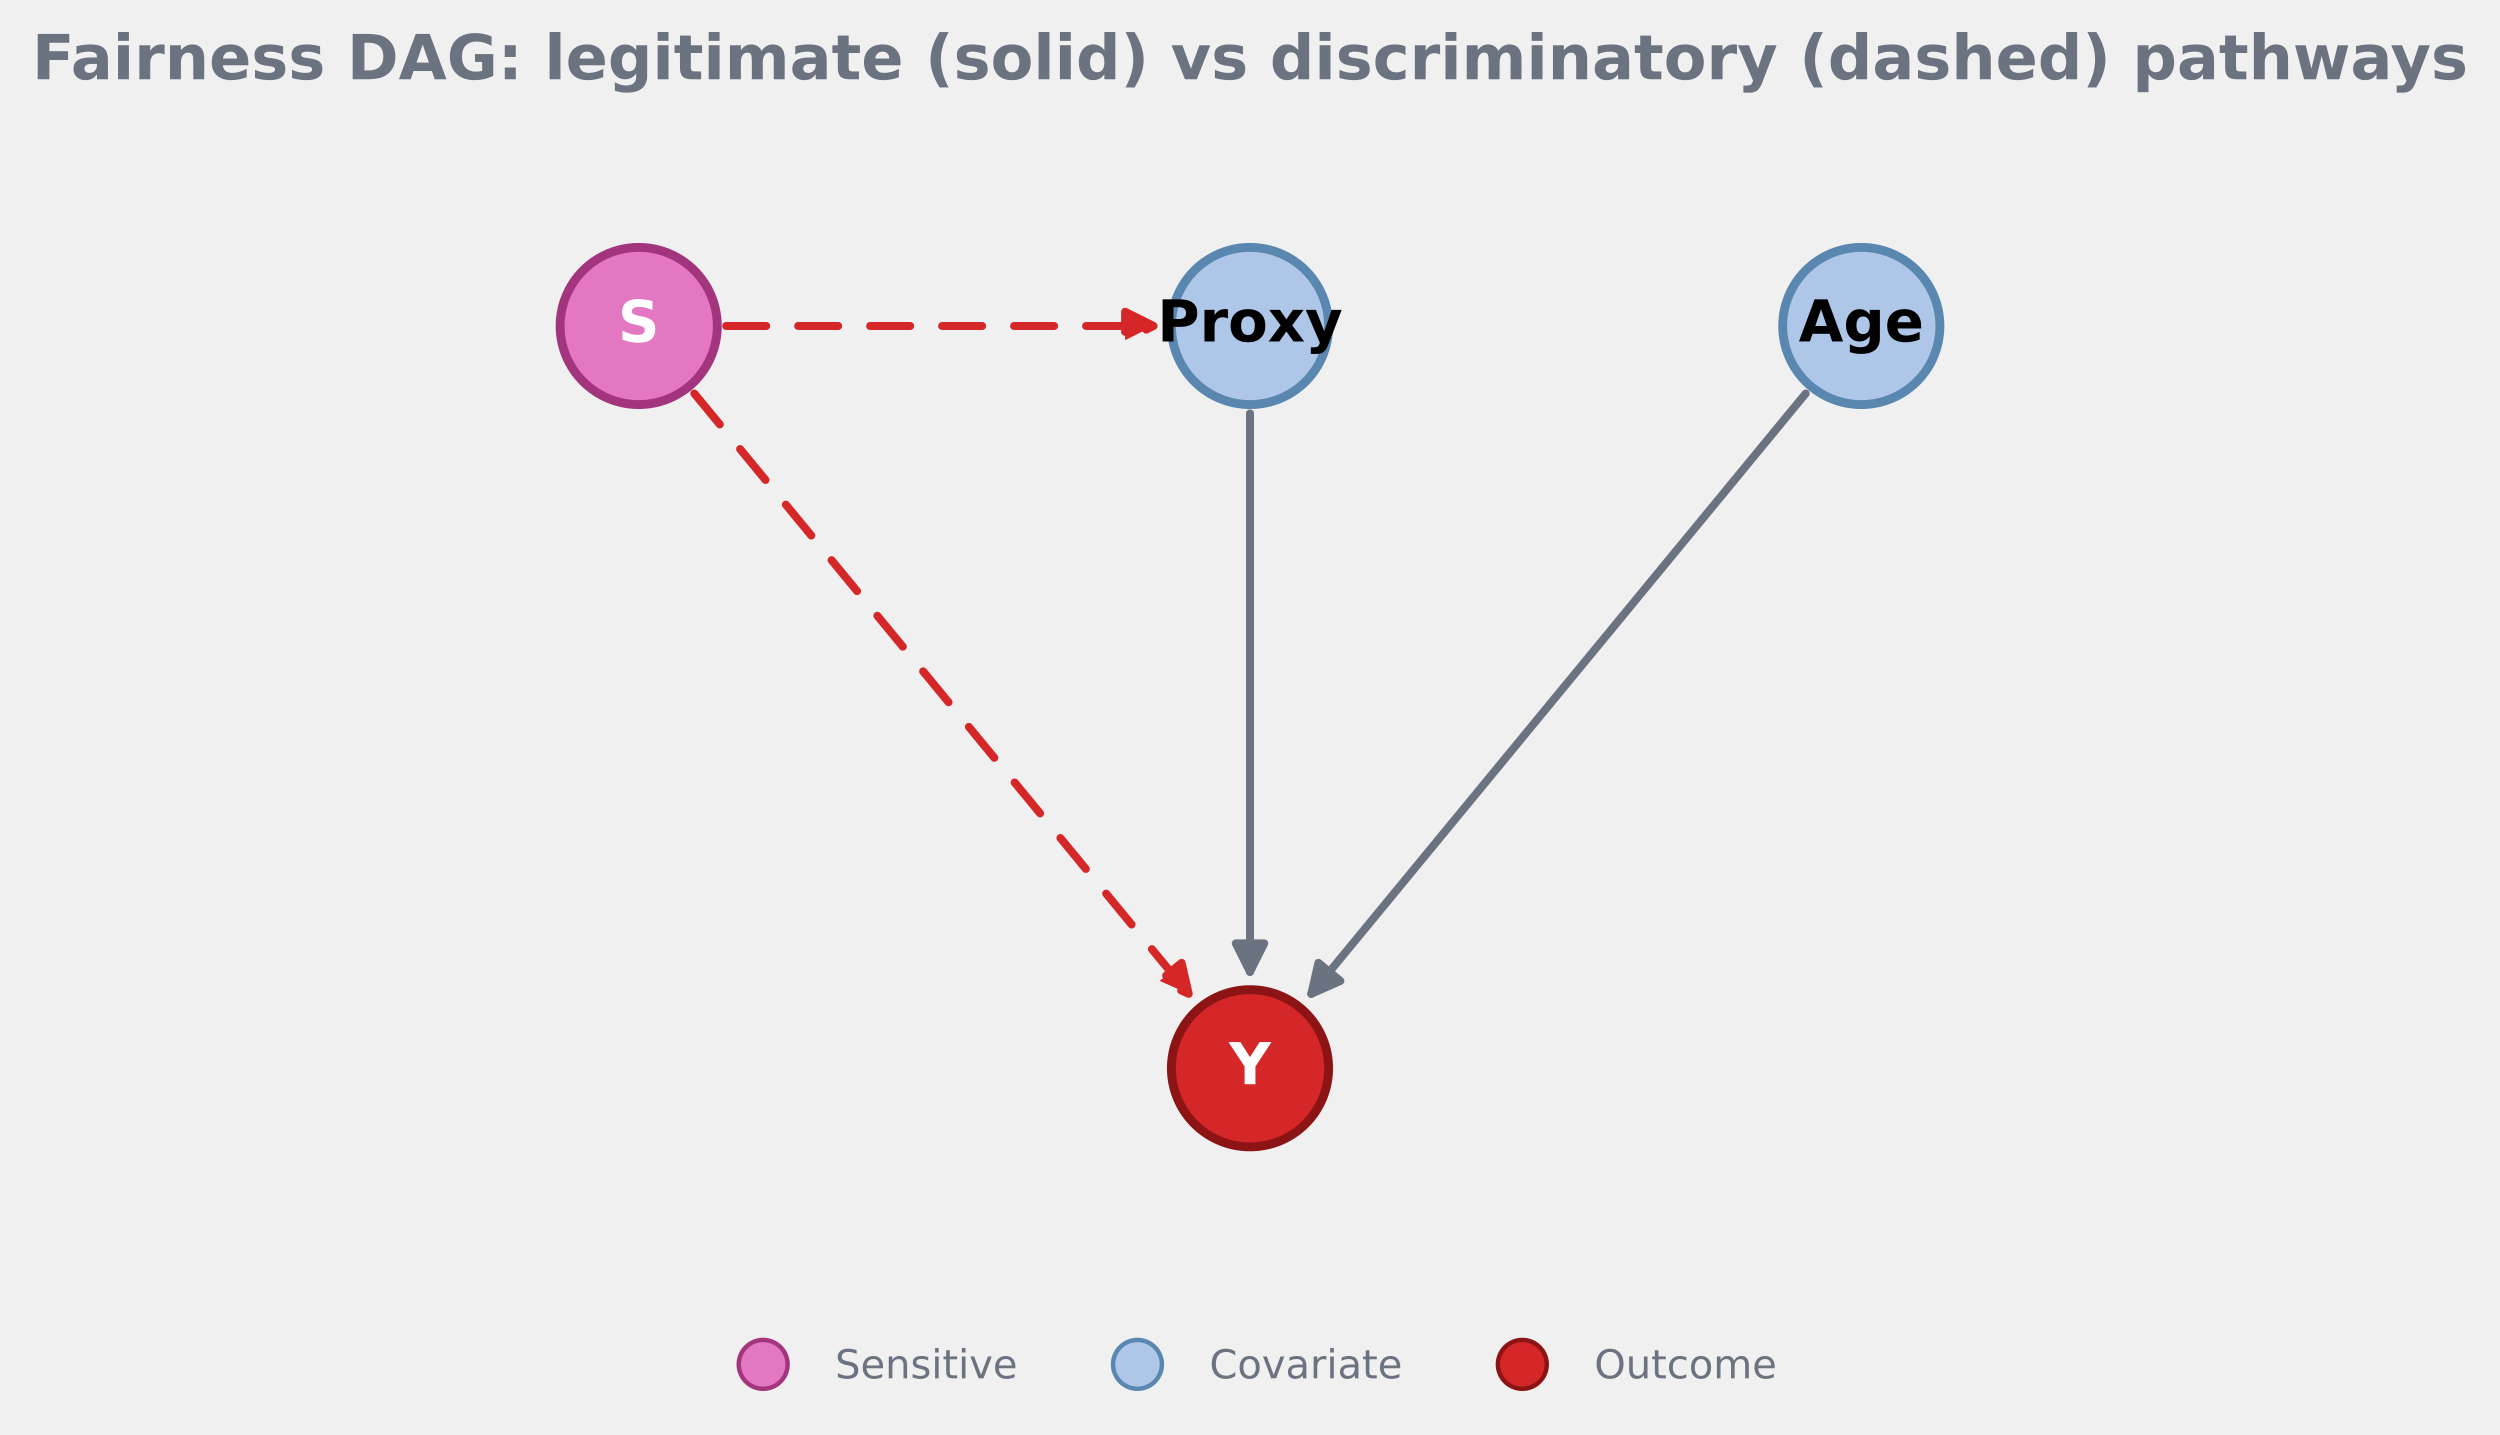
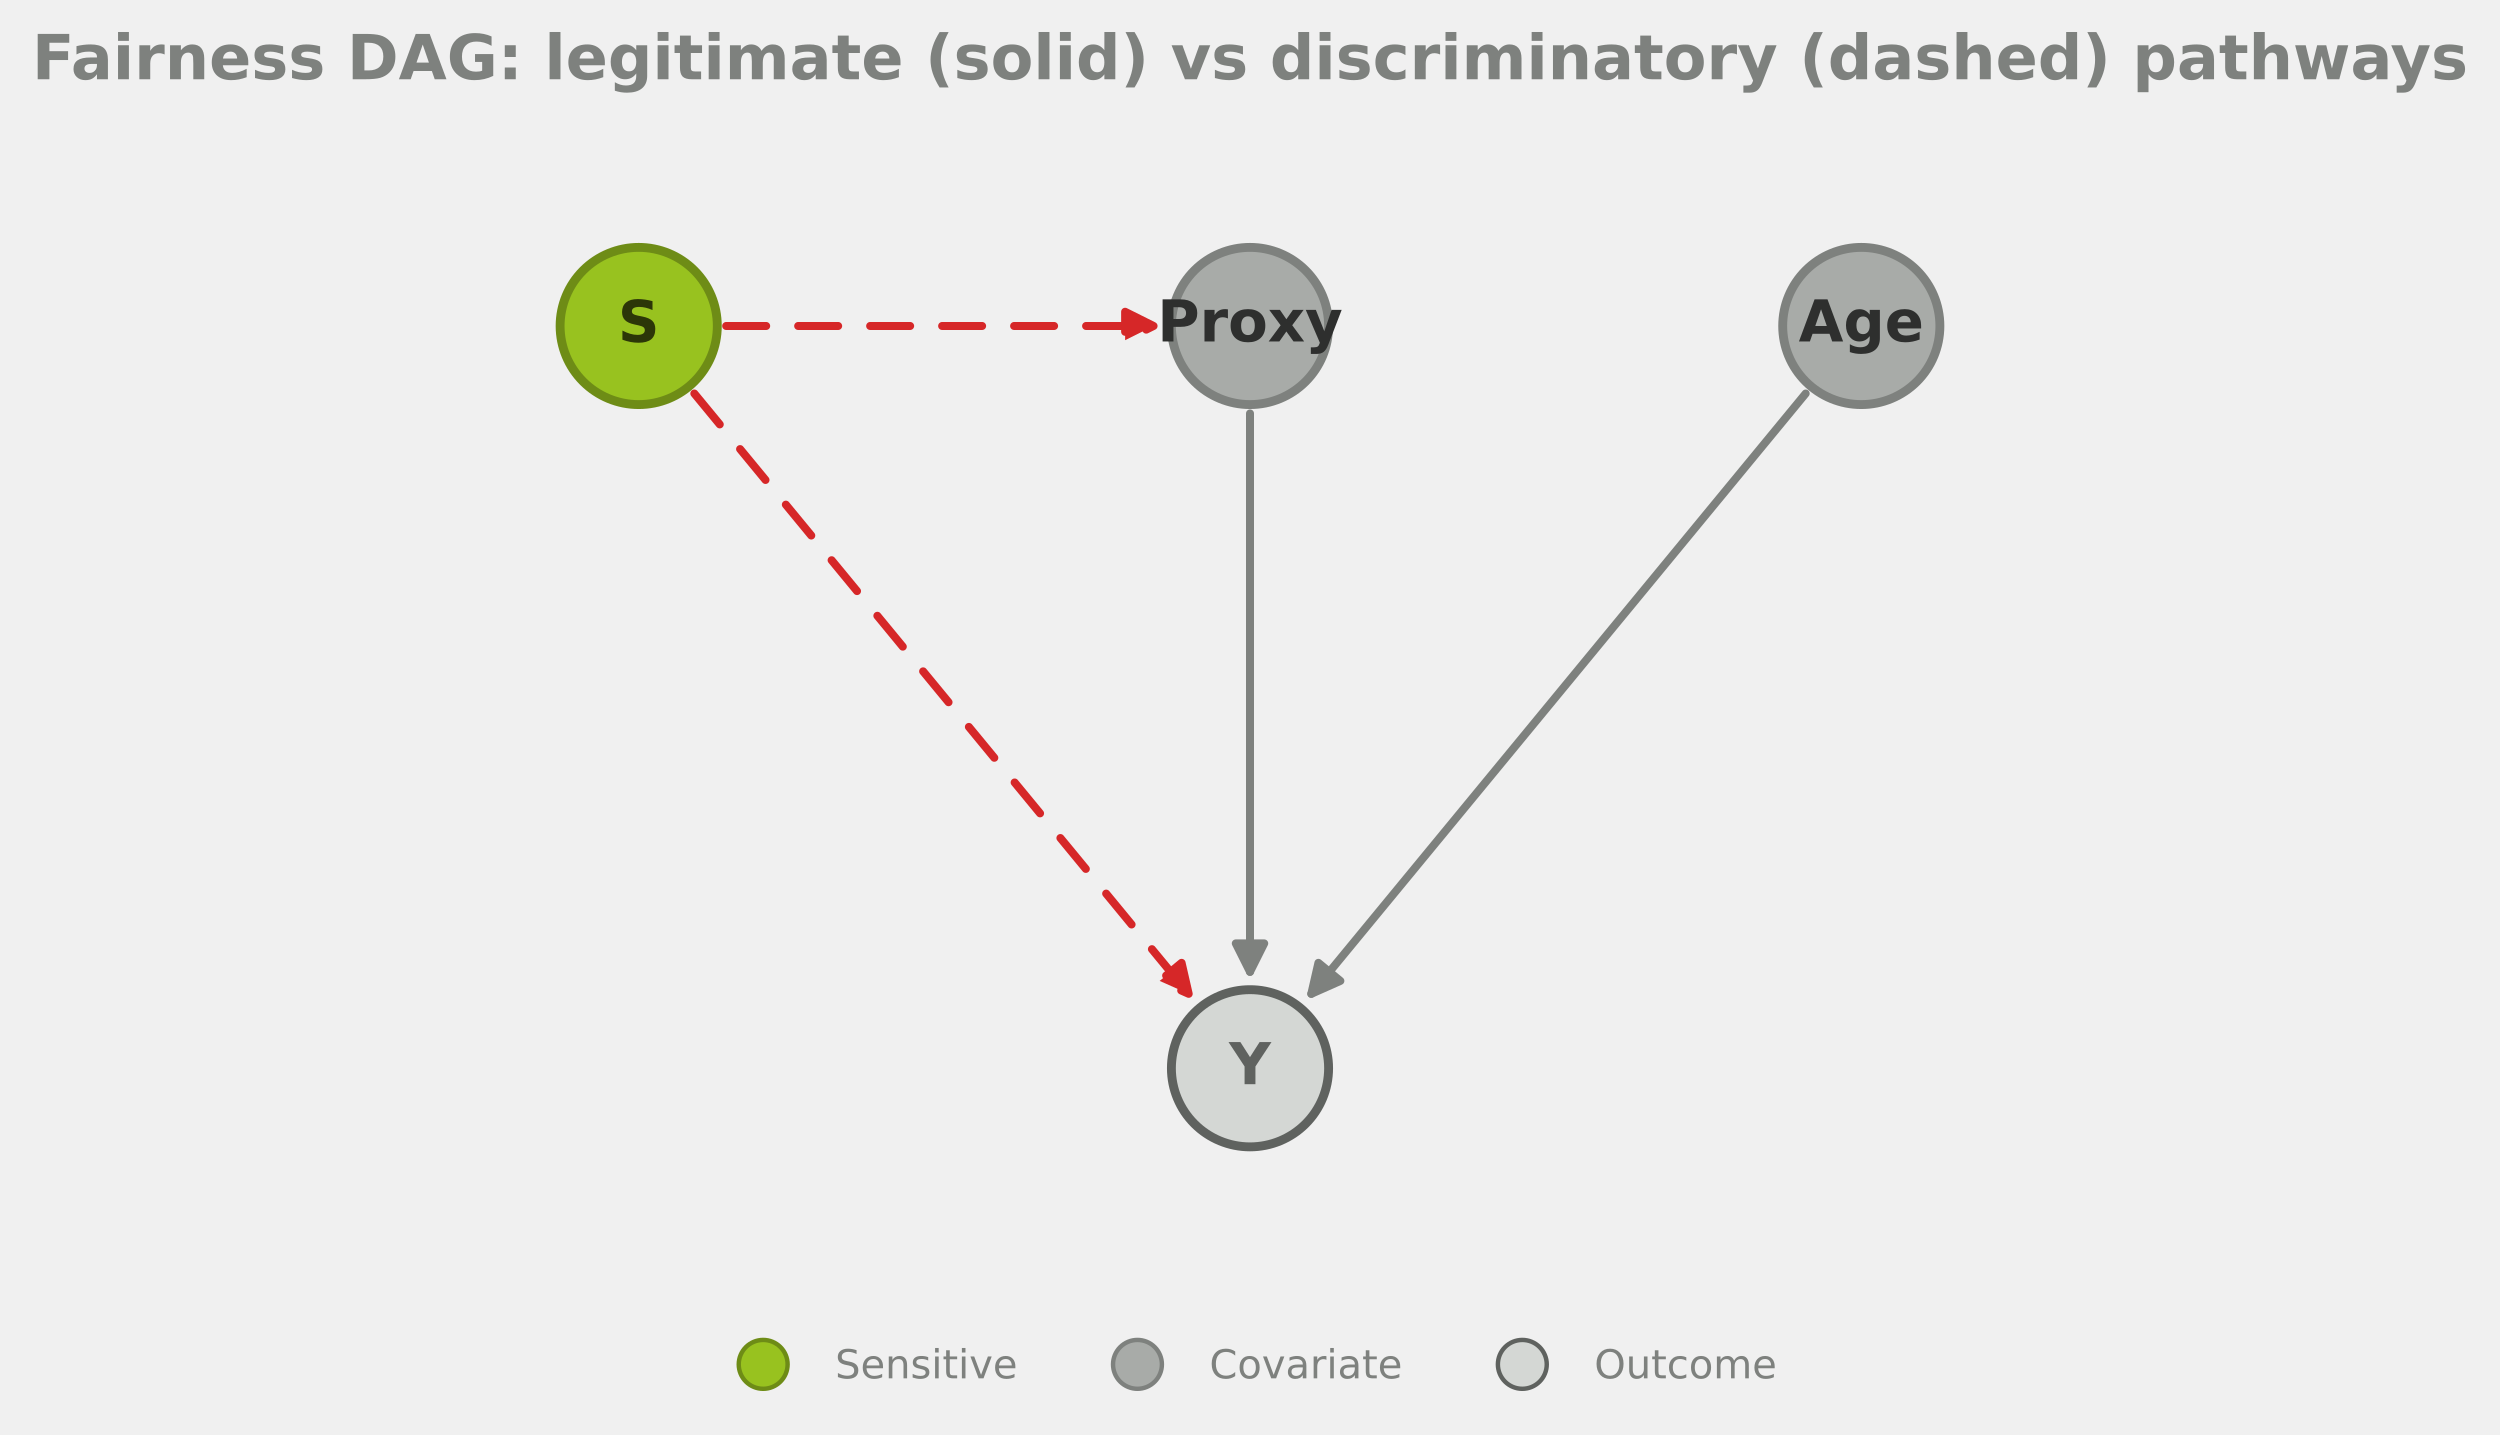
<svg xmlns="http://www.w3.org/2000/svg" xmlns:xlink="http://www.w3.org/1999/xlink" width="562.644pt" height="322.882pt" viewBox="0 0 562.644 322.882" version="1.1">
  <defs>
    <style type="text/css">*{stroke-linejoin: round; stroke-linecap: butt}</style>
  </defs>
  <g id="figure_1">
    <g id="patch_1">
      <path d="M 0 322.882  L 562.644 322.882  L 562.644 0  L 0 0  L 0 322.882  z " style="fill: none" />
    </g>
    <g id="axes_1">
      <g id="patch_2">
-         <path d="M 163.433 73.365  Q 212.532 73.365 259.618 73.365  " clip-path="url(#pb19d5cca59)" style="fill: none; stroke-dasharray: 9,7.2; stroke-dashoffset: 0; stroke: #d62728; stroke-width: 1.8; stroke-linecap: round" />
-         <path d="M 253.218 70.165  L 259.618 73.365  L 253.218 76.565  z " clip-path="url(#pb19d5cca59)" style="fill: #d62728; stroke-dasharray: 9,7.2; stroke-dashoffset: 0; stroke: #d62728; stroke-width: 1.8; stroke-linecap: round" />
+         <path d="M 163.433 73.365  Q 212.532 73.365 259.618 73.365  " clip-path="url(#p768781920b)" style="fill: none; stroke-dasharray: 9,7.2; stroke-dashoffset: 0; stroke: #d62728; stroke-width: 1.8; stroke-linecap: round" />
+         <path d="M 253.218 70.165  L 259.618 73.365  L 253.218 76.565  z " clip-path="url(#p768781920b)" style="fill: #d62728; stroke-dasharray: 9,7.2; stroke-dashoffset: 0; stroke: #d62728; stroke-width: 1.8; stroke-linecap: round" />
      </g>
      <g id="patch_3">
-         <path d="M 156.264 88.565  Q 212.534 156.894 267.525 223.669  " clip-path="url(#pb19d5cca59)" style="fill: none; stroke-dasharray: 9,7.2; stroke-dashoffset: 0; stroke: #d62728; stroke-width: 1.8; stroke-linecap: round" />
-         <path d="M 265.927 216.694  L 267.525 223.669  L 260.987 220.763  z " clip-path="url(#pb19d5cca59)" style="fill: #d62728; stroke-dasharray: 9,7.2; stroke-dashoffset: 0; stroke: #d62728; stroke-width: 1.8; stroke-linecap: round" />
+         <path d="M 156.264 88.565  Q 212.534 156.894 267.525 223.669  " clip-path="url(#p768781920b)" style="fill: none; stroke-dasharray: 9,7.2; stroke-dashoffset: 0; stroke: #d62728; stroke-width: 1.8; stroke-linecap: round" />
+         <path d="M 265.927 216.694  L 267.525 223.669  L 260.987 220.763  z " clip-path="url(#p768781920b)" style="fill: #d62728; stroke-dasharray: 9,7.2; stroke-dashoffset: 0; stroke: #d62728; stroke-width: 1.8; stroke-linecap: round" />
      </g>
      <g id="patch_4">
-         <path d="M 281.322 93.051  Q 281.322 156.893 281.322 218.723  " clip-path="url(#pb19d5cca59)" style="fill: none; stroke: #6b7280; stroke-width: 1.8; stroke-linecap: round" />
-         <path d="M 284.522 212.323  L 281.322 218.723  L 278.122 212.323  z " clip-path="url(#pb19d5cca59)" style="fill: #6b7280; stroke: #6b7280; stroke-width: 1.8; stroke-linecap: round" />
+         <path d="M 281.322 93.051  Q 281.322 156.893 281.322 218.723  " clip-path="url(#p768781920b)" style="fill: none; stroke: #7e817e; stroke-width: 1.8; stroke-linecap: round" />
+         <path d="M 284.522 212.323  L 281.322 218.723  L 278.122 212.323  z " clip-path="url(#p768781920b)" style="fill: #7e817e; stroke: #7e817e; stroke-width: 1.8; stroke-linecap: round" />
      </g>
      <g id="patch_5">
-         <path d="M 406.381 88.565  Q 350.11 156.894 295.119 223.669  " clip-path="url(#pb19d5cca59)" style="fill: none; stroke: #6b7280; stroke-width: 1.8; stroke-linecap: round" />
-         <path d="M 301.658 220.763  L 295.119 223.669  L 296.717 216.694  z " clip-path="url(#pb19d5cca59)" style="fill: #6b7280; stroke: #6b7280; stroke-width: 1.8; stroke-linecap: round" />
+         <path d="M 406.381 88.565  Q 350.11 156.894 295.119 223.669  " clip-path="url(#p768781920b)" style="fill: none; stroke: #7e817e; stroke-width: 1.8; stroke-linecap: round" />
+         <path d="M 301.658 220.763  L 295.119 223.669  L 296.717 216.694  z " clip-path="url(#p768781920b)" style="fill: #7e817e; stroke: #7e817e; stroke-width: 1.8; stroke-linecap: round" />
      </g>
      <g id="patch_6">
-         <path d="M 143.746 91.054  C 148.437 91.054 152.936 89.19 156.253 85.873  C 159.57 82.556 161.434 78.056 161.434 73.365  C 161.434 68.674 159.57 64.175 156.253 60.858  C 152.936 57.541 148.437 55.677 143.746 55.677  C 139.055 55.677 134.555 57.541 131.238 60.858  C 127.921 64.175 126.057 68.674 126.057 73.365  C 126.057 78.056 127.921 82.556 131.238 85.873  C 134.555 89.19 139.055 91.054 143.746 91.054  z " clip-path="url(#pb19d5cca59)" style="fill: #e377c2; stroke: #a3357f; stroke-width: 2; stroke-linejoin: miter" />
+         <path d="M 143.746 91.054  C 148.437 91.054 152.936 89.19 156.253 85.873  C 159.57 82.556 161.434 78.056 161.434 73.365  C 161.434 68.674 159.57 64.175 156.253 60.858  C 152.936 57.541 148.437 55.677 143.746 55.677  C 139.055 55.677 134.555 57.541 131.238 60.858  C 127.921 64.175 126.057 68.674 126.057 73.365  C 126.057 78.056 127.921 82.556 131.238 85.873  C 134.555 89.19 139.055 91.054 143.746 91.054  z " clip-path="url(#p768781920b)" style="fill: #98c21f; stroke: #6e8c16; stroke-width: 2; stroke-linejoin: miter" />
      </g>
      <g id="patch_7">
-         <path d="M 281.322 91.054  C 286.013 91.054 290.513 89.19 293.83 85.873  C 297.147 82.556 299.011 78.056 299.011 73.365  C 299.011 68.674 297.147 64.175 293.83 60.858  C 290.513 57.541 286.013 55.677 281.322 55.677  C 276.631 55.677 272.132 57.541 268.815 60.858  C 265.498 64.175 263.634 68.674 263.634 73.365  C 263.634 78.056 265.498 82.556 268.815 85.873  C 272.132 89.19 276.631 91.054 281.322 91.054  z " clip-path="url(#pb19d5cca59)" style="fill: #aec7e8; stroke: #5a87b0; stroke-width: 2; stroke-linejoin: miter" />
+         <path d="M 281.322 91.054  C 286.013 91.054 290.513 89.19 293.83 85.873  C 297.147 82.556 299.011 78.056 299.011 73.365  C 299.011 68.674 297.147 64.175 293.83 60.858  C 290.513 57.541 286.013 55.677 281.322 55.677  C 276.631 55.677 272.132 57.541 268.815 60.858  C 265.498 64.175 263.634 68.674 263.634 73.365  C 263.634 78.056 265.498 82.556 268.815 85.873  C 272.132 89.19 276.631 91.054 281.322 91.054  z " clip-path="url(#p768781920b)" style="fill: #a8aba8; stroke: #7e817e; stroke-width: 2; stroke-linejoin: miter" />
      </g>
      <g id="patch_8">
-         <path d="M 418.899 91.054  C 423.59 91.054 428.089 89.19 431.406 85.873  C 434.723 82.556 436.587 78.056 436.587 73.365  C 436.587 68.674 434.723 64.175 431.406 60.858  C 428.089 57.541 423.59 55.677 418.899 55.677  C 414.208 55.677 409.708 57.541 406.391 60.858  C 403.074 64.175 401.21 68.674 401.21 73.365  C 401.21 78.056 403.074 82.556 406.391 85.873  C 409.708 89.19 414.208 91.054 418.899 91.054  z " clip-path="url(#pb19d5cca59)" style="fill: #aec7e8; stroke: #5a87b0; stroke-width: 2; stroke-linejoin: miter" />
+         <path d="M 418.899 91.054  C 423.59 91.054 428.089 89.19 431.406 85.873  C 434.723 82.556 436.587 78.056 436.587 73.365  C 436.587 68.674 434.723 64.175 431.406 60.858  C 428.089 57.541 423.59 55.677 418.899 55.677  C 414.208 55.677 409.708 57.541 406.391 60.858  C 403.074 64.175 401.21 68.674 401.21 73.365  C 401.21 78.056 403.074 82.556 406.391 85.873  C 409.708 89.19 414.208 91.054 418.899 91.054  z " clip-path="url(#p768781920b)" style="fill: #a8aba8; stroke: #7e817e; stroke-width: 2; stroke-linejoin: miter" />
      </g>
      <g id="patch_9">
-         <path d="M 281.322 258.111  C 286.013 258.111 290.513 256.247 293.83 252.93  C 297.147 249.613 299.011 245.113 299.011 240.422  C 299.011 235.731 297.147 231.232 293.83 227.915  C 290.513 224.598 286.013 222.734 281.322 222.734  C 276.631 222.734 272.132 224.598 268.815 227.915  C 265.498 231.232 263.634 235.731 263.634 240.422  C 263.634 245.113 265.498 249.613 268.815 252.93  C 272.132 256.247 276.631 258.111 281.322 258.111  z " clip-path="url(#pb19d5cca59)" style="fill: #d62728; stroke: #8c1414; stroke-width: 2; stroke-linejoin: miter" />
+         <path d="M 281.322 258.111  C 286.013 258.111 290.513 256.247 293.83 252.93  C 297.147 249.613 299.011 245.113 299.011 240.422  C 299.011 235.731 297.147 231.232 293.83 227.915  C 290.513 224.598 286.013 222.734 281.322 222.734  C 276.631 222.734 272.132 224.598 268.815 227.915  C 265.498 231.232 263.634 235.731 263.634 240.422  C 263.634 245.113 265.498 249.613 268.815 252.93  C 272.132 256.247 276.631 258.111 281.322 258.111  z " clip-path="url(#p768781920b)" style="fill: #d4d7d4; stroke: #5f625f; stroke-width: 2; stroke-linejoin: miter" />
      </g>
      <g id="text_1">
-         <g style="fill: #ffffff" transform="translate(139.0648 76.95249) scale(0.13 -0.13)">
+         <g style="fill: #2c3608" transform="translate(139.0648 76.95249) scale(0.13 -0.13)">
          <defs>
            <path id="DejaVuSans-Bold-53" d="M 3834 4519  L 3834 3531  Q 3450 3703 3084 3790  Q 2719 3878 2394 3878  Q 1963 3878 1756 3759  Q 1550 3641 1550 3391  Q 1550 3203 1689 3098  Q 1828 2994 2194 2919  L 2706 2816  Q 3484 2659 3812 2340  Q 4141 2022 4141 1434  Q 4141 663 3683 286  Q 3225 -91 2284 -91  Q 1841 -91 1394 -6  Q 947 78 500 244  L 500 1259  Q 947 1022 1364 901  Q 1781 781 2169 781  Q 2563 781 2772 912  Q 2981 1044 2981 1288  Q 2981 1506 2839 1625  Q 2697 1744 2272 1838  L 1806 1941  Q 1106 2091 782 2419  Q 459 2747 459 3303  Q 459 4000 909 4375  Q 1359 4750 2203 4750  Q 2588 4750 2994 4692  Q 3400 4634 3834 4519  z " transform="scale(0.015625)" />
          </defs>
          <use xlink:href="#DejaVuSans-Bold-53" />
        </g>
      </g>
      <g id="text_2">
-         <g transform="translate(260.4572 76.85093) scale(0.13 -0.13)">
+         <g style="fill: #2e2f2e" transform="translate(260.4572 76.85093) scale(0.13 -0.13)">
          <defs>
            <path id="DejaVuSans-Bold-50" d="M 588 4666  L 2584 4666  Q 3475 4666 3951 4270  Q 4428 3875 4428 3144  Q 4428 2409 3951 2014  Q 3475 1619 2584 1619  L 1791 1619  L 1791 0  L 588 0  L 588 4666  z M 1791 3794  L 1791 2491  L 2456 2491  Q 2806 2491 2997 2661  Q 3188 2831 3188 3144  Q 3188 3456 2997 3625  Q 2806 3794 2456 3794  L 1791 3794  z " transform="scale(0.015625)" />
            <path id="DejaVuSans-Bold-72" d="M 3138 2547  Q 2991 2616 2845 2648  Q 2700 2681 2553 2681  Q 2122 2681 1889 2404  Q 1656 2128 1656 1613  L 1656 0  L 538 0  L 538 3500  L 1656 3500  L 1656 2925  Q 1872 3269 2151 3426  Q 2431 3584 2822 3584  Q 2878 3584 2943 3579  Q 3009 3575 3134 3559  L 3138 2547  z " transform="scale(0.015625)" />
            <path id="DejaVuSans-Bold-6f" d="M 2203 2784  Q 1831 2784 1636 2517  Q 1441 2250 1441 1747  Q 1441 1244 1636 976  Q 1831 709 2203 709  Q 2569 709 2762 976  Q 2956 1244 2956 1747  Q 2956 2250 2762 2517  Q 2569 2784 2203 2784  z M 2203 3584  Q 3106 3584 3614 3096  Q 4122 2609 4122 1747  Q 4122 884 3614 396  Q 3106 -91 2203 -91  Q 1297 -91 786 396  Q 275 884 275 1747  Q 275 2609 786 3096  Q 1297 3584 2203 3584  z " transform="scale(0.015625)" />
            <path id="DejaVuSans-Bold-78" d="M 1422 1791  L 159 3500  L 1344 3500  L 2059 2463  L 2784 3500  L 3969 3500  L 2706 1797  L 4031 0  L 2847 0  L 2059 1106  L 1281 0  L 97 0  L 1422 1791  z " transform="scale(0.015625)" />
            <path id="DejaVuSans-Bold-79" d="M 78 3500  L 1197 3500  L 2138 1125  L 2938 3500  L 4056 3500  L 2584 -331  Q 2363 -916 2067 -1148  Q 1772 -1381 1288 -1381  L 641 -1381  L 641 -647  L 991 -647  Q 1275 -647 1404 -556  Q 1534 -466 1606 -231  L 1638 -134  L 78 3500  z " transform="scale(0.015625)" />
          </defs>
          <use xlink:href="#DejaVuSans-Bold-50" />
          <use xlink:href="#DejaVuSans-Bold-72" x="73.291" />
          <use xlink:href="#DejaVuSans-Bold-6f" x="122.607" />
          <use xlink:href="#DejaVuSans-Bold-78" x="191.309" />
          <use xlink:href="#DejaVuSans-Bold-79" x="255.811" />
        </g>
      </g>
      <g id="text_3">
-         <g transform="translate(404.8068 76.85093) scale(0.13 -0.13)">
+         <g style="fill: #2e2f2e" transform="translate(404.8068 76.85093) scale(0.13 -0.13)">
          <defs>
            <path id="DejaVuSans-Bold-41" d="M 3419 850  L 1538 850  L 1241 0  L 31 0  L 1759 4666  L 3194 4666  L 4922 0  L 3713 0  L 3419 850  z M 1838 1716  L 3116 1716  L 2478 3572  L 1838 1716  z " transform="scale(0.015625)" />
            <path id="DejaVuSans-Bold-67" d="M 2919 594  Q 2688 288 2409 144  Q 2131 0 1766 0  Q 1125 0 706 504  Q 288 1009 288 1791  Q 288 2575 706 3076  Q 1125 3578 1766 3578  Q 2131 3578 2409 3434  Q 2688 3291 2919 2981  L 2919 3500  L 4044 3500  L 4044 353  Q 4044 -491 3511 -936  Q 2978 -1381 1966 -1381  Q 1638 -1381 1331 -1331  Q 1025 -1281 716 -1178  L 716 -306  Q 1009 -475 1290 -558  Q 1572 -641 1856 -641  Q 2406 -641 2662 -400  Q 2919 -159 2919 353  L 2919 594  z M 2181 2772  Q 1834 2772 1640 2515  Q 1447 2259 1447 1791  Q 1447 1309 1634 1061  Q 1822 813 2181 813  Q 2531 813 2725 1069  Q 2919 1325 2919 1791  Q 2919 2259 2725 2515  Q 2531 2772 2181 2772  z " transform="scale(0.015625)" />
            <path id="DejaVuSans-Bold-65" d="M 4031 1759  L 4031 1441  L 1416 1441  Q 1456 1047 1700 850  Q 1944 653 2381 653  Q 2734 653 3104 758  Q 3475 863 3866 1075  L 3866 213  Q 3469 63 3072 -14  Q 2675 -91 2278 -91  Q 1328 -91 801 392  Q 275 875 275 1747  Q 275 2603 792 3093  Q 1309 3584 2216 3584  Q 3041 3584 3536 3087  Q 4031 2591 4031 1759  z M 2881 2131  Q 2881 2450 2695 2645  Q 2509 2841 2209 2841  Q 1884 2841 1681 2658  Q 1478 2475 1428 2131  L 2881 2131  z " transform="scale(0.015625)" />
          </defs>
          <use xlink:href="#DejaVuSans-Bold-41" />
          <use xlink:href="#DejaVuSans-Bold-67" x="77.393" />
          <use xlink:href="#DejaVuSans-Bold-65" x="148.975" />
        </g>
      </g>
      <g id="text_4">
-         <g style="fill: #ffffff" transform="translate(276.6158 244.0095) scale(0.13 -0.13)">
+         <g style="fill: #5f625f" transform="translate(276.6158 244.0095) scale(0.13 -0.13)">
          <defs>
            <path id="DejaVuSans-Bold-59" d="M -63 4666  L 1253 4666  L 2316 3003  L 3378 4666  L 4697 4666  L 2919 1966  L 2919 0  L 1716 0  L 1716 1966  L -63 4666  z " transform="scale(0.015625)" />
          </defs>
          <use xlink:href="#DejaVuSans-Bold-59" />
        </g>
      </g>
      <g id="text_5">
-         <g style="fill: #6b7280" transform="translate(7.2 17.83781) scale(0.14 -0.14)">
+         <g style="fill: #7e817e" transform="translate(7.2 17.83781) scale(0.14 -0.14)">
          <defs>
            <path id="DejaVuSans-Bold-46" d="M 588 4666  L 3834 4666  L 3834 3756  L 1791 3756  L 1791 2888  L 3713 2888  L 3713 1978  L 1791 1978  L 1791 0  L 588 0  L 588 4666  z " transform="scale(0.015625)" />
            <path id="DejaVuSans-Bold-61" d="M 2106 1575  Q 1756 1575 1579 1456  Q 1403 1338 1403 1106  Q 1403 894 1545 773  Q 1688 653 1941 653  Q 2256 653 2472 879  Q 2688 1106 2688 1447  L 2688 1575  L 2106 1575  z M 3816 1997  L 3816 0  L 2688 0  L 2688 519  Q 2463 200 2181 54  Q 1900 -91 1497 -91  Q 953 -91 614 226  Q 275 544 275 1050  Q 275 1666 698 1953  Q 1122 2241 2028 2241  L 2688 2241  L 2688 2328  Q 2688 2594 2478 2717  Q 2269 2841 1825 2841  Q 1466 2841 1156 2769  Q 847 2697 581 2553  L 581 3406  Q 941 3494 1303 3539  Q 1666 3584 2028 3584  Q 2975 3584 3395 3211  Q 3816 2838 3816 1997  z " transform="scale(0.015625)" />
            <path id="DejaVuSans-Bold-69" d="M 538 3500  L 1656 3500  L 1656 0  L 538 0  L 538 3500  z M 538 4863  L 1656 4863  L 1656 3950  L 538 3950  L 538 4863  z " transform="scale(0.015625)" />
            <path id="DejaVuSans-Bold-6e" d="M 4056 2131  L 4056 0  L 2931 0  L 2931 347  L 2931 1631  Q 2931 2084 2911 2256  Q 2891 2428 2841 2509  Q 2775 2619 2662 2680  Q 2550 2741 2406 2741  Q 2056 2741 1856 2470  Q 1656 2200 1656 1722  L 1656 0  L 538 0  L 538 3500  L 1656 3500  L 1656 2988  Q 1909 3294 2193 3439  Q 2478 3584 2822 3584  Q 3428 3584 3742 3212  Q 4056 2841 4056 2131  z " transform="scale(0.015625)" />
            <path id="DejaVuSans-Bold-73" d="M 3272 3391  L 3272 2541  Q 2913 2691 2578 2766  Q 2244 2841 1947 2841  Q 1628 2841 1473 2761  Q 1319 2681 1319 2516  Q 1319 2381 1436 2309  Q 1553 2238 1856 2203  L 2053 2175  Q 2913 2066 3209 1816  Q 3506 1566 3506 1031  Q 3506 472 3093 190  Q 2681 -91 1863 -91  Q 1516 -91 1145 -36  Q 775 19 384 128  L 384 978  Q 719 816 1070 734  Q 1422 653 1784 653  Q 2113 653 2278 743  Q 2444 834 2444 1013  Q 2444 1163 2330 1236  Q 2216 1309 1875 1350  L 1678 1375  Q 931 1469 631 1722  Q 331 1975 331 2491  Q 331 3047 712 3315  Q 1094 3584 1881 3584  Q 2191 3584 2531 3537  Q 2872 3491 3272 3391  z " transform="scale(0.015625)" />
            <path id="DejaVuSans-Bold-20" transform="scale(0.015625)" />
            <path id="DejaVuSans-Bold-44" d="M 1791 3756  L 1791 909  L 2222 909  Q 2959 909 3348 1275  Q 3738 1641 3738 2338  Q 3738 3031 3350 3393  Q 2963 3756 2222 3756  L 1791 3756  z M 588 4666  L 1856 4666  Q 2919 4666 3439 4514  Q 3959 4363 4331 4000  Q 4659 3684 4818 3271  Q 4978 2859 4978 2338  Q 4978 1809 4818 1395  Q 4659 981 4331 666  Q 3956 303 3431 151  Q 2906 0 1856 0  L 588 0  L 588 4666  z " transform="scale(0.015625)" />
            <path id="DejaVuSans-Bold-47" d="M 4781 347  Q 4331 128 3847 18  Q 3363 -91 2847 -91  Q 1681 -91 1000 561  Q 319 1213 319 2328  Q 319 3456 1012 4103  Q 1706 4750 2913 4750  Q 3378 4750 3804 4662  Q 4231 4575 4609 4403  L 4609 3438  Q 4219 3659 3833 3768  Q 3447 3878 3059 3878  Q 2341 3878 1952 3476  Q 1563 3075 1563 2328  Q 1563 1588 1938 1184  Q 2313 781 3003 781  Q 3191 781 3352 804  Q 3513 828 3641 878  L 3641 1784  L 2906 1784  L 2906 2591  L 4781 2591  L 4781 347  z " transform="scale(0.015625)" />
            <path id="DejaVuSans-Bold-3a" d="M 716 3500  L 1844 3500  L 1844 2291  L 716 2291  L 716 3500  z M 716 1209  L 1844 1209  L 1844 0  L 716 0  L 716 1209  z " transform="scale(0.015625)" />
            <path id="DejaVuSans-Bold-6c" d="M 538 4863  L 1656 4863  L 1656 0  L 538 0  L 538 4863  z " transform="scale(0.015625)" />
            <path id="DejaVuSans-Bold-74" d="M 1759 4494  L 1759 3500  L 2913 3500  L 2913 2700  L 1759 2700  L 1759 1216  Q 1759 972 1856 886  Q 1953 800 2241 800  L 2816 800  L 2816 0  L 1856 0  Q 1194 0 917 276  Q 641 553 641 1216  L 641 2700  L 84 2700  L 84 3500  L 641 3500  L 641 4494  L 1759 4494  z " transform="scale(0.015625)" />
            <path id="DejaVuSans-Bold-6d" d="M 3781 2919  Q 3994 3244 4286 3414  Q 4578 3584 4928 3584  Q 5531 3584 5847 3212  Q 6163 2841 6163 2131  L 6163 0  L 5038 0  L 5038 1825  Q 5041 1866 5042 1909  Q 5044 1953 5044 2034  Q 5044 2406 4934 2573  Q 4825 2741 4581 2741  Q 4263 2741 4089 2478  Q 3916 2216 3909 1719  L 3909 0  L 2784 0  L 2784 1825  Q 2784 2406 2684 2573  Q 2584 2741 2328 2741  Q 2006 2741 1831 2477  Q 1656 2213 1656 1722  L 1656 0  L 531 0  L 531 3500  L 1656 3500  L 1656 2988  Q 1863 3284 2130 3434  Q 2397 3584 2719 3584  Q 3081 3584 3359 3409  Q 3638 3234 3781 2919  z " transform="scale(0.015625)" />
            <path id="DejaVuSans-Bold-28" d="M 2413 -844  L 1484 -844  Q 1006 -72 778 623  Q 550 1319 550 2003  Q 550 2688 779 3389  Q 1009 4091 1484 4856  L 2413 4856  Q 2013 4116 1813 3408  Q 1613 2700 1613 2009  Q 1613 1319 1811 609  Q 2009 -100 2413 -844  z " transform="scale(0.015625)" />
            <path id="DejaVuSans-Bold-64" d="M 2919 2988  L 2919 4863  L 4044 4863  L 4044 0  L 2919 0  L 2919 506  Q 2688 197 2409 53  Q 2131 -91 1766 -91  Q 1119 -91 703 423  Q 288 938 288 1747  Q 288 2556 703 3070  Q 1119 3584 1766 3584  Q 2128 3584 2408 3439  Q 2688 3294 2919 2988  z M 2181 722  Q 2541 722 2730 984  Q 2919 1247 2919 1747  Q 2919 2247 2730 2509  Q 2541 2772 2181 2772  Q 1825 2772 1636 2509  Q 1447 2247 1447 1747  Q 1447 1247 1636 984  Q 1825 722 2181 722  z " transform="scale(0.015625)" />
            <path id="DejaVuSans-Bold-29" d="M 513 -844  Q 913 -100 1113 609  Q 1313 1319 1313 2009  Q 1313 2700 1113 3408  Q 913 4116 513 4856  L 1441 4856  Q 1916 4091 2145 3389  Q 2375 2688 2375 2003  Q 2375 1319 2147 623  Q 1919 -72 1441 -844  L 513 -844  z " transform="scale(0.015625)" />
            <path id="DejaVuSans-Bold-76" d="M 97 3500  L 1216 3500  L 2088 1081  L 2956 3500  L 4078 3500  L 2700 0  L 1472 0  L 97 3500  z " transform="scale(0.015625)" />
            <path id="DejaVuSans-Bold-63" d="M 3366 3391  L 3366 2478  Q 3138 2634 2908 2709  Q 2678 2784 2431 2784  Q 1963 2784 1702 2511  Q 1441 2238 1441 1747  Q 1441 1256 1702 982  Q 1963 709 2431 709  Q 2694 709 2930 787  Q 3166 866 3366 1019  L 3366 103  Q 3103 6 2833 -42  Q 2563 -91 2291 -91  Q 1344 -91 809 395  Q 275 881 275 1747  Q 275 2613 809 3098  Q 1344 3584 2291 3584  Q 2566 3584 2833 3536  Q 3100 3488 3366 3391  z " transform="scale(0.015625)" />
            <path id="DejaVuSans-Bold-68" d="M 4056 2131  L 4056 0  L 2931 0  L 2931 347  L 2931 1625  Q 2931 2084 2911 2256  Q 2891 2428 2841 2509  Q 2775 2619 2662 2680  Q 2550 2741 2406 2741  Q 2056 2741 1856 2470  Q 1656 2200 1656 1722  L 1656 0  L 538 0  L 538 4863  L 1656 4863  L 1656 2988  Q 1909 3294 2193 3439  Q 2478 3584 2822 3584  Q 3428 3584 3742 3212  Q 4056 2841 4056 2131  z " transform="scale(0.015625)" />
            <path id="DejaVuSans-Bold-70" d="M 1656 506  L 1656 -1331  L 538 -1331  L 538 3500  L 1656 3500  L 1656 2988  Q 1888 3294 2169 3439  Q 2450 3584 2816 3584  Q 3463 3584 3878 3070  Q 4294 2556 4294 1747  Q 4294 938 3878 423  Q 3463 -91 2816 -91  Q 2450 -91 2169 54  Q 1888 200 1656 506  z M 2400 2772  Q 2041 2772 1848 2508  Q 1656 2244 1656 1747  Q 1656 1250 1848 986  Q 2041 722 2400 722  Q 2759 722 2948 984  Q 3138 1247 3138 1747  Q 3138 2247 2948 2509  Q 2759 2772 2400 2772  z " transform="scale(0.015625)" />
            <path id="DejaVuSans-Bold-77" d="M 225 3500  L 1313 3500  L 1900 1088  L 2491 3500  L 3425 3500  L 4013 1113  L 4603 3500  L 5691 3500  L 4769 0  L 3547 0  L 2956 2406  L 2369 0  L 1147 0  L 225 3500  z " transform="scale(0.015625)" />
          </defs>
          <use xlink:href="#DejaVuSans-Bold-46" />
          <use xlink:href="#DejaVuSans-Bold-61" x="62.436" />
          <use xlink:href="#DejaVuSans-Bold-69" x="129.916" />
          <use xlink:href="#DejaVuSans-Bold-72" x="164.193" />
          <use xlink:href="#DejaVuSans-Bold-6e" x="213.51" />
          <use xlink:href="#DejaVuSans-Bold-65" x="284.701" />
          <use xlink:href="#DejaVuSans-Bold-73" x="352.523" />
          <use xlink:href="#DejaVuSans-Bold-73" x="412.045" />
          <use xlink:href="#DejaVuSans-Bold-20" x="471.566" />
          <use xlink:href="#DejaVuSans-Bold-44" x="506.381" />
          <use xlink:href="#DejaVuSans-Bold-41" x="589.389" />
          <use xlink:href="#DejaVuSans-Bold-47" x="666.781" />
          <use xlink:href="#DejaVuSans-Bold-3a" x="748.861" />
          <use xlink:href="#DejaVuSans-Bold-20" x="788.852" />
          <use xlink:href="#DejaVuSans-Bold-6c" x="823.666" />
          <use xlink:href="#DejaVuSans-Bold-65" x="857.943" />
          <use xlink:href="#DejaVuSans-Bold-67" x="925.766" />
          <use xlink:href="#DejaVuSans-Bold-69" x="997.348" />
          <use xlink:href="#DejaVuSans-Bold-74" x="1031.625" />
          <use xlink:href="#DejaVuSans-Bold-69" x="1079.428" />
          <use xlink:href="#DejaVuSans-Bold-6d" x="1113.705" />
          <use xlink:href="#DejaVuSans-Bold-61" x="1217.904" />
          <use xlink:href="#DejaVuSans-Bold-74" x="1285.385" />
          <use xlink:href="#DejaVuSans-Bold-65" x="1333.188" />
          <use xlink:href="#DejaVuSans-Bold-20" x="1401.01" />
          <use xlink:href="#DejaVuSans-Bold-28" x="1435.824" />
          <use xlink:href="#DejaVuSans-Bold-73" x="1481.527" />
          <use xlink:href="#DejaVuSans-Bold-6f" x="1541.049" />
          <use xlink:href="#DejaVuSans-Bold-6c" x="1609.75" />
          <use xlink:href="#DejaVuSans-Bold-69" x="1644.027" />
          <use xlink:href="#DejaVuSans-Bold-64" x="1678.305" />
          <use xlink:href="#DejaVuSans-Bold-29" x="1749.887" />
          <use xlink:href="#DejaVuSans-Bold-20" x="1795.59" />
          <use xlink:href="#DejaVuSans-Bold-76" x="1830.404" />
          <use xlink:href="#DejaVuSans-Bold-73" x="1895.59" />
          <use xlink:href="#DejaVuSans-Bold-20" x="1955.111" />
          <use xlink:href="#DejaVuSans-Bold-64" x="1989.926" />
          <use xlink:href="#DejaVuSans-Bold-69" x="2061.508" />
          <use xlink:href="#DejaVuSans-Bold-73" x="2095.785" />
          <use xlink:href="#DejaVuSans-Bold-63" x="2155.307" />
          <use xlink:href="#DejaVuSans-Bold-72" x="2214.584" />
          <use xlink:href="#DejaVuSans-Bold-69" x="2263.9" />
          <use xlink:href="#DejaVuSans-Bold-6d" x="2298.178" />
          <use xlink:href="#DejaVuSans-Bold-69" x="2402.377" />
          <use xlink:href="#DejaVuSans-Bold-6e" x="2436.654" />
          <use xlink:href="#DejaVuSans-Bold-61" x="2507.846" />
          <use xlink:href="#DejaVuSans-Bold-74" x="2575.326" />
          <use xlink:href="#DejaVuSans-Bold-6f" x="2623.129" />
          <use xlink:href="#DejaVuSans-Bold-72" x="2691.83" />
          <use xlink:href="#DejaVuSans-Bold-79" x="2741.146" />
          <use xlink:href="#DejaVuSans-Bold-20" x="2806.332" />
          <use xlink:href="#DejaVuSans-Bold-28" x="2841.146" />
          <use xlink:href="#DejaVuSans-Bold-64" x="2886.85" />
          <use xlink:href="#DejaVuSans-Bold-61" x="2958.432" />
          <use xlink:href="#DejaVuSans-Bold-73" x="3025.912" />
          <use xlink:href="#DejaVuSans-Bold-68" x="3085.434" />
          <use xlink:href="#DejaVuSans-Bold-65" x="3156.625" />
          <use xlink:href="#DejaVuSans-Bold-64" x="3224.447" />
          <use xlink:href="#DejaVuSans-Bold-29" x="3296.029" />
          <use xlink:href="#DejaVuSans-Bold-20" x="3341.732" />
          <use xlink:href="#DejaVuSans-Bold-70" x="3376.547" />
          <use xlink:href="#DejaVuSans-Bold-61" x="3448.129" />
          <use xlink:href="#DejaVuSans-Bold-74" x="3515.609" />
          <use xlink:href="#DejaVuSans-Bold-68" x="3563.412" />
          <use xlink:href="#DejaVuSans-Bold-77" x="3634.604" />
          <use xlink:href="#DejaVuSans-Bold-61" x="3726.986" />
          <use xlink:href="#DejaVuSans-Bold-79" x="3791.342" />
          <use xlink:href="#DejaVuSans-Bold-73" x="3856.527" />
        </g>
      </g>
      <g id="legend_1">
        <g id="line2d_1">
          <defs>
-             <path id="m89d5474396" d="M 0 5.5  C 1.459 5.5 2.858 4.92 3.889 3.889  C 4.92 2.858 5.5 1.459 5.5 0  C 5.5 -1.459 4.92 -2.858 3.889 -3.889  C 2.858 -4.92 1.459 -5.5 0 -5.5  C -1.459 -5.5 -2.858 -4.92 -3.889 -3.889  C -4.92 -2.858 -5.5 -1.459 -5.5 0  C -5.5 1.459 -4.92 2.858 -3.889 3.889  C -2.858 4.92 -1.459 5.5 0 5.5  z " style="stroke: #a3357f" />
+             <path id="mfd1b4050ed" d="M 0 5.5  C 1.459 5.5 2.858 4.92 3.889 3.889  C 4.92 2.858 5.5 1.459 5.5 0  C 5.5 -1.459 4.92 -2.858 3.889 -3.889  C 2.858 -4.92 1.459 -5.5 0 -5.5  C -1.459 -5.5 -2.858 -4.92 -3.889 -3.889  C -4.92 -2.858 -5.5 -1.459 -5.5 0  C -5.5 1.459 -4.92 2.858 -3.889 3.889  C -2.858 4.92 -1.459 5.5 0 5.5  z " style="stroke: #6e8c16" />
          </defs>
          <g>
-             <use xlink:href="#m89d5474396" x="171.758" y="307.061" style="fill: #e377c2; stroke: #a3357f" />
+             <use xlink:href="#mfd1b4050ed" x="171.758" y="307.061" style="fill: #98c21f; stroke: #6e8c16" />
          </g>
        </g>
        <g id="text_6">
-           <g style="fill: #6b7280" transform="translate(187.9577 310.2106) scale(0.09 -0.09)">
+           <g style="fill: #7e817e" transform="translate(187.9577 310.2106) scale(0.09 -0.09)">
            <defs>
              <path id="DejaVuSans-53" d="M 3425 4513  L 3425 3897  Q 3066 4069 2747 4153  Q 2428 4238 2131 4238  Q 1616 4238 1336 4038  Q 1056 3838 1056 3469  Q 1056 3159 1242 3001  Q 1428 2844 1947 2747  L 2328 2669  Q 3034 2534 3370 2195  Q 3706 1856 3706 1288  Q 3706 609 3251 259  Q 2797 -91 1919 -91  Q 1588 -91 1214 -16  Q 841 59 441 206  L 441 856  Q 825 641 1194 531  Q 1563 422 1919 422  Q 2459 422 2753 634  Q 3047 847 3047 1241  Q 3047 1584 2836 1778  Q 2625 1972 2144 2069  L 1759 2144  Q 1053 2284 737 2584  Q 422 2884 422 3419  Q 422 4038 858 4394  Q 1294 4750 2059 4750  Q 2388 4750 2728 4690  Q 3069 4631 3425 4513  z " transform="scale(0.015625)" />
              <path id="DejaVuSans-65" d="M 3597 1894  L 3597 1613  L 953 1613  Q 991 1019 1311 708  Q 1631 397 2203 397  Q 2534 397 2845 478  Q 3156 559 3463 722  L 3463 178  Q 3153 47 2828 -22  Q 2503 -91 2169 -91  Q 1331 -91 842 396  Q 353 884 353 1716  Q 353 2575 817 3079  Q 1281 3584 2069 3584  Q 2775 3584 3186 3129  Q 3597 2675 3597 1894  z M 3022 2063  Q 3016 2534 2758 2815  Q 2500 3097 2075 3097  Q 1594 3097 1305 2825  Q 1016 2553 972 2059  L 3022 2063  z " transform="scale(0.015625)" />
              <path id="DejaVuSans-6e" d="M 3513 2113  L 3513 0  L 2938 0  L 2938 2094  Q 2938 2591 2744 2837  Q 2550 3084 2163 3084  Q 1697 3084 1428 2787  Q 1159 2491 1159 1978  L 1159 0  L 581 0  L 581 3500  L 1159 3500  L 1159 2956  Q 1366 3272 1645 3428  Q 1925 3584 2291 3584  Q 2894 3584 3203 3211  Q 3513 2838 3513 2113  z " transform="scale(0.015625)" />
              <path id="DejaVuSans-73" d="M 2834 3397  L 2834 2853  Q 2591 2978 2328 3040  Q 2066 3103 1784 3103  Q 1356 3103 1142 2972  Q 928 2841 928 2578  Q 928 2378 1081 2264  Q 1234 2150 1697 2047  L 1894 2003  Q 2506 1872 2764 1633  Q 3022 1394 3022 966  Q 3022 478 2636 193  Q 2250 -91 1575 -91  Q 1294 -91 989 -36  Q 684 19 347 128  L 347 722  Q 666 556 975 473  Q 1284 391 1588 391  Q 1994 391 2212 530  Q 2431 669 2431 922  Q 2431 1156 2273 1281  Q 2116 1406 1581 1522  L 1381 1569  Q 847 1681 609 1914  Q 372 2147 372 2553  Q 372 3047 722 3315  Q 1072 3584 1716 3584  Q 2034 3584 2315 3537  Q 2597 3491 2834 3397  z " transform="scale(0.015625)" />
              <path id="DejaVuSans-69" d="M 603 3500  L 1178 3500  L 1178 0  L 603 0  L 603 3500  z M 603 4863  L 1178 4863  L 1178 4134  L 603 4134  L 603 4863  z " transform="scale(0.015625)" />
              <path id="DejaVuSans-74" d="M 1172 4494  L 1172 3500  L 2356 3500  L 2356 3053  L 1172 3053  L 1172 1153  Q 1172 725 1289 603  Q 1406 481 1766 481  L 2356 481  L 2356 0  L 1766 0  Q 1100 0 847 248  Q 594 497 594 1153  L 594 3053  L 172 3053  L 172 3500  L 594 3500  L 594 4494  L 1172 4494  z " transform="scale(0.015625)" />
              <path id="DejaVuSans-76" d="M 191 3500  L 800 3500  L 1894 563  L 2988 3500  L 3597 3500  L 2284 0  L 1503 0  L 191 3500  z " transform="scale(0.015625)" />
            </defs>
            <use xlink:href="#DejaVuSans-53" />
            <use xlink:href="#DejaVuSans-65" x="63.477" />
            <use xlink:href="#DejaVuSans-6e" x="125" />
            <use xlink:href="#DejaVuSans-73" x="188.379" />
            <use xlink:href="#DejaVuSans-69" x="240.479" />
            <use xlink:href="#DejaVuSans-74" x="268.262" />
            <use xlink:href="#DejaVuSans-69" x="307.471" />
            <use xlink:href="#DejaVuSans-76" x="335.254" />
            <use xlink:href="#DejaVuSans-65" x="394.434" />
          </g>
        </g>
        <g id="line2d_2">
          <defs>
-             <path id="m56b0c0246f" d="M 0 5.5  C 1.459 5.5 2.858 4.92 3.889 3.889  C 4.92 2.858 5.5 1.459 5.5 0  C 5.5 -1.459 4.92 -2.858 3.889 -3.889  C 2.858 -4.92 1.459 -5.5 0 -5.5  C -1.459 -5.5 -2.858 -4.92 -3.889 -3.889  C -4.92 -2.858 -5.5 -1.459 -5.5 0  C -5.5 1.459 -4.92 2.858 -3.889 3.889  C -2.858 4.92 -1.459 5.5 0 5.5  z " style="stroke: #5a87b0" />
+             <path id="me7daf8ea20" d="M 0 5.5  C 1.459 5.5 2.858 4.92 3.889 3.889  C 4.92 2.858 5.5 1.459 5.5 0  C 5.5 -1.459 4.92 -2.858 3.889 -3.889  C 2.858 -4.92 1.459 -5.5 0 -5.5  C -1.459 -5.5 -2.858 -4.92 -3.889 -3.889  C -4.92 -2.858 -5.5 -1.459 -5.5 0  C -5.5 1.459 -4.92 2.858 -3.889 3.889  C -2.858 4.92 -1.459 5.5 0 5.5  z " style="stroke: #7e817e" />
          </defs>
          <g>
-             <use xlink:href="#m56b0c0246f" x="255.995" y="307.061" style="fill: #aec7e8; stroke: #5a87b0" />
+             <use xlink:href="#me7daf8ea20" x="255.995" y="307.061" style="fill: #a8aba8; stroke: #7e817e" />
          </g>
        </g>
        <g id="text_7">
-           <g style="fill: #6b7280" transform="translate(272.1949 310.2106) scale(0.09 -0.09)">
+           <g style="fill: #7e817e" transform="translate(272.1949 310.2106) scale(0.09 -0.09)">
            <defs>
              <path id="DejaVuSans-43" d="M 4122 4306  L 4122 3641  Q 3803 3938 3442 4084  Q 3081 4231 2675 4231  Q 1875 4231 1450 3742  Q 1025 3253 1025 2328  Q 1025 1406 1450 917  Q 1875 428 2675 428  Q 3081 428 3442 575  Q 3803 722 4122 1019  L 4122 359  Q 3791 134 3420 21  Q 3050 -91 2638 -91  Q 1578 -91 968 557  Q 359 1206 359 2328  Q 359 3453 968 4101  Q 1578 4750 2638 4750  Q 3056 4750 3426 4639  Q 3797 4528 4122 4306  z " transform="scale(0.015625)" />
              <path id="DejaVuSans-6f" d="M 1959 3097  Q 1497 3097 1228 2736  Q 959 2375 959 1747  Q 959 1119 1226 758  Q 1494 397 1959 397  Q 2419 397 2687 759  Q 2956 1122 2956 1747  Q 2956 2369 2687 2733  Q 2419 3097 1959 3097  z M 1959 3584  Q 2709 3584 3137 3096  Q 3566 2609 3566 1747  Q 3566 888 3137 398  Q 2709 -91 1959 -91  Q 1206 -91 779 398  Q 353 888 353 1747  Q 353 2609 779 3096  Q 1206 3584 1959 3584  z " transform="scale(0.015625)" />
              <path id="DejaVuSans-61" d="M 2194 1759  Q 1497 1759 1228 1600  Q 959 1441 959 1056  Q 959 750 1161 570  Q 1363 391 1709 391  Q 2188 391 2477 730  Q 2766 1069 2766 1631  L 2766 1759  L 2194 1759  z M 3341 1997  L 3341 0  L 2766 0  L 2766 531  Q 2569 213 2275 61  Q 1981 -91 1556 -91  Q 1019 -91 701 211  Q 384 513 384 1019  Q 384 1609 779 1909  Q 1175 2209 1959 2209  L 2766 2209  L 2766 2266  Q 2766 2663 2505 2880  Q 2244 3097 1772 3097  Q 1472 3097 1187 3025  Q 903 2953 641 2809  L 641 3341  Q 956 3463 1253 3523  Q 1550 3584 1831 3584  Q 2591 3584 2966 3190  Q 3341 2797 3341 1997  z " transform="scale(0.015625)" />
              <path id="DejaVuSans-72" d="M 2631 2963  Q 2534 3019 2420 3045  Q 2306 3072 2169 3072  Q 1681 3072 1420 2755  Q 1159 2438 1159 1844  L 1159 0  L 581 0  L 581 3500  L 1159 3500  L 1159 2956  Q 1341 3275 1631 3429  Q 1922 3584 2338 3584  Q 2397 3584 2469 3576  Q 2541 3569 2628 3553  L 2631 2963  z " transform="scale(0.015625)" />
            </defs>
            <use xlink:href="#DejaVuSans-43" />
            <use xlink:href="#DejaVuSans-6f" x="69.824" />
            <use xlink:href="#DejaVuSans-76" x="131.006" />
            <use xlink:href="#DejaVuSans-61" x="190.186" />
            <use xlink:href="#DejaVuSans-72" x="251.465" />
            <use xlink:href="#DejaVuSans-69" x="292.578" />
            <use xlink:href="#DejaVuSans-61" x="320.361" />
            <use xlink:href="#DejaVuSans-74" x="381.641" />
            <use xlink:href="#DejaVuSans-65" x="420.85" />
          </g>
        </g>
        <g id="line2d_3">
          <defs>
-             <path id="m3711007949" d="M 0 5.5  C 1.459 5.5 2.858 4.92 3.889 3.889  C 4.92 2.858 5.5 1.459 5.5 0  C 5.5 -1.459 4.92 -2.858 3.889 -3.889  C 2.858 -4.92 1.459 -5.5 0 -5.5  C -1.459 -5.5 -2.858 -4.92 -3.889 -3.889  C -4.92 -2.858 -5.5 -1.459 -5.5 0  C -5.5 1.459 -4.92 2.858 -3.889 3.889  C -2.858 4.92 -1.459 5.5 0 5.5  z " style="stroke: #8c1414" />
+             <path id="m1ad9ab0bc8" d="M 0 5.5  C 1.459 5.5 2.858 4.92 3.889 3.889  C 4.92 2.858 5.5 1.459 5.5 0  C 5.5 -1.459 4.92 -2.858 3.889 -3.889  C 2.858 -4.92 1.459 -5.5 0 -5.5  C -1.459 -5.5 -2.858 -4.92 -3.889 -3.889  C -4.92 -2.858 -5.5 -1.459 -5.5 0  C -5.5 1.459 -4.92 2.858 -3.889 3.889  C -2.858 4.92 -1.459 5.5 0 5.5  z " style="stroke: #5f625f" />
          </defs>
          <g>
-             <use xlink:href="#m3711007949" x="342.61" y="307.061" style="fill: #d62728; stroke: #8c1414" />
+             <use xlink:href="#m1ad9ab0bc8" x="342.61" y="307.061" style="fill: #d4d7d4; stroke: #5f625f" />
          </g>
        </g>
        <g id="text_8">
-           <g style="fill: #6b7280" transform="translate(358.8101 310.2106) scale(0.09 -0.09)">
+           <g style="fill: #7e817e" transform="translate(358.8101 310.2106) scale(0.09 -0.09)">
            <defs>
              <path id="DejaVuSans-4f" d="M 2522 4238  Q 1834 4238 1429 3725  Q 1025 3213 1025 2328  Q 1025 1447 1429 934  Q 1834 422 2522 422  Q 3209 422 3611 934  Q 4013 1447 4013 2328  Q 4013 3213 3611 3725  Q 3209 4238 2522 4238  z M 2522 4750  Q 3503 4750 4090 4092  Q 4678 3434 4678 2328  Q 4678 1225 4090 567  Q 3503 -91 2522 -91  Q 1538 -91 948 565  Q 359 1222 359 2328  Q 359 3434 948 4092  Q 1538 4750 2522 4750  z " transform="scale(0.015625)" />
              <path id="DejaVuSans-75" d="M 544 1381  L 544 3500  L 1119 3500  L 1119 1403  Q 1119 906 1312 657  Q 1506 409 1894 409  Q 2359 409 2629 706  Q 2900 1003 2900 1516  L 2900 3500  L 3475 3500  L 3475 0  L 2900 0  L 2900 538  Q 2691 219 2414 64  Q 2138 -91 1772 -91  Q 1169 -91 856 284  Q 544 659 544 1381  z M 1991 3584  L 1991 3584  z " transform="scale(0.015625)" />
              <path id="DejaVuSans-63" d="M 3122 3366  L 3122 2828  Q 2878 2963 2633 3030  Q 2388 3097 2138 3097  Q 1578 3097 1268 2742  Q 959 2388 959 1747  Q 959 1106 1268 751  Q 1578 397 2138 397  Q 2388 397 2633 464  Q 2878 531 3122 666  L 3122 134  Q 2881 22 2623 -34  Q 2366 -91 2075 -91  Q 1284 -91 818 406  Q 353 903 353 1747  Q 353 2603 823 3093  Q 1294 3584 2113 3584  Q 2378 3584 2631 3529  Q 2884 3475 3122 3366  z " transform="scale(0.015625)" />
              <path id="DejaVuSans-6d" d="M 3328 2828  Q 3544 3216 3844 3400  Q 4144 3584 4550 3584  Q 5097 3584 5394 3201  Q 5691 2819 5691 2113  L 5691 0  L 5113 0  L 5113 2094  Q 5113 2597 4934 2840  Q 4756 3084 4391 3084  Q 3944 3084 3684 2787  Q 3425 2491 3425 1978  L 3425 0  L 2847 0  L 2847 2094  Q 2847 2600 2669 2842  Q 2491 3084 2119 3084  Q 1678 3084 1418 2786  Q 1159 2488 1159 1978  L 1159 0  L 581 0  L 581 3500  L 1159 3500  L 1159 2956  Q 1356 3278 1631 3431  Q 1906 3584 2284 3584  Q 2666 3584 2933 3390  Q 3200 3197 3328 2828  z " transform="scale(0.015625)" />
            </defs>
            <use xlink:href="#DejaVuSans-4f" />
            <use xlink:href="#DejaVuSans-75" x="78.711" />
            <use xlink:href="#DejaVuSans-74" x="142.09" />
            <use xlink:href="#DejaVuSans-63" x="181.299" />
            <use xlink:href="#DejaVuSans-6f" x="236.279" />
            <use xlink:href="#DejaVuSans-6d" x="297.461" />
            <use xlink:href="#DejaVuSans-65" x="394.873" />
          </g>
        </g>
      </g>
    </g>
  </g>
  <defs>
-     <clipPath id="pb19d5cca59">
+     <clipPath id="p768781920b">
      <rect x="94.218" y="23.838" width="374.208" height="266.112" />
    </clipPath>
  </defs>
</svg>
